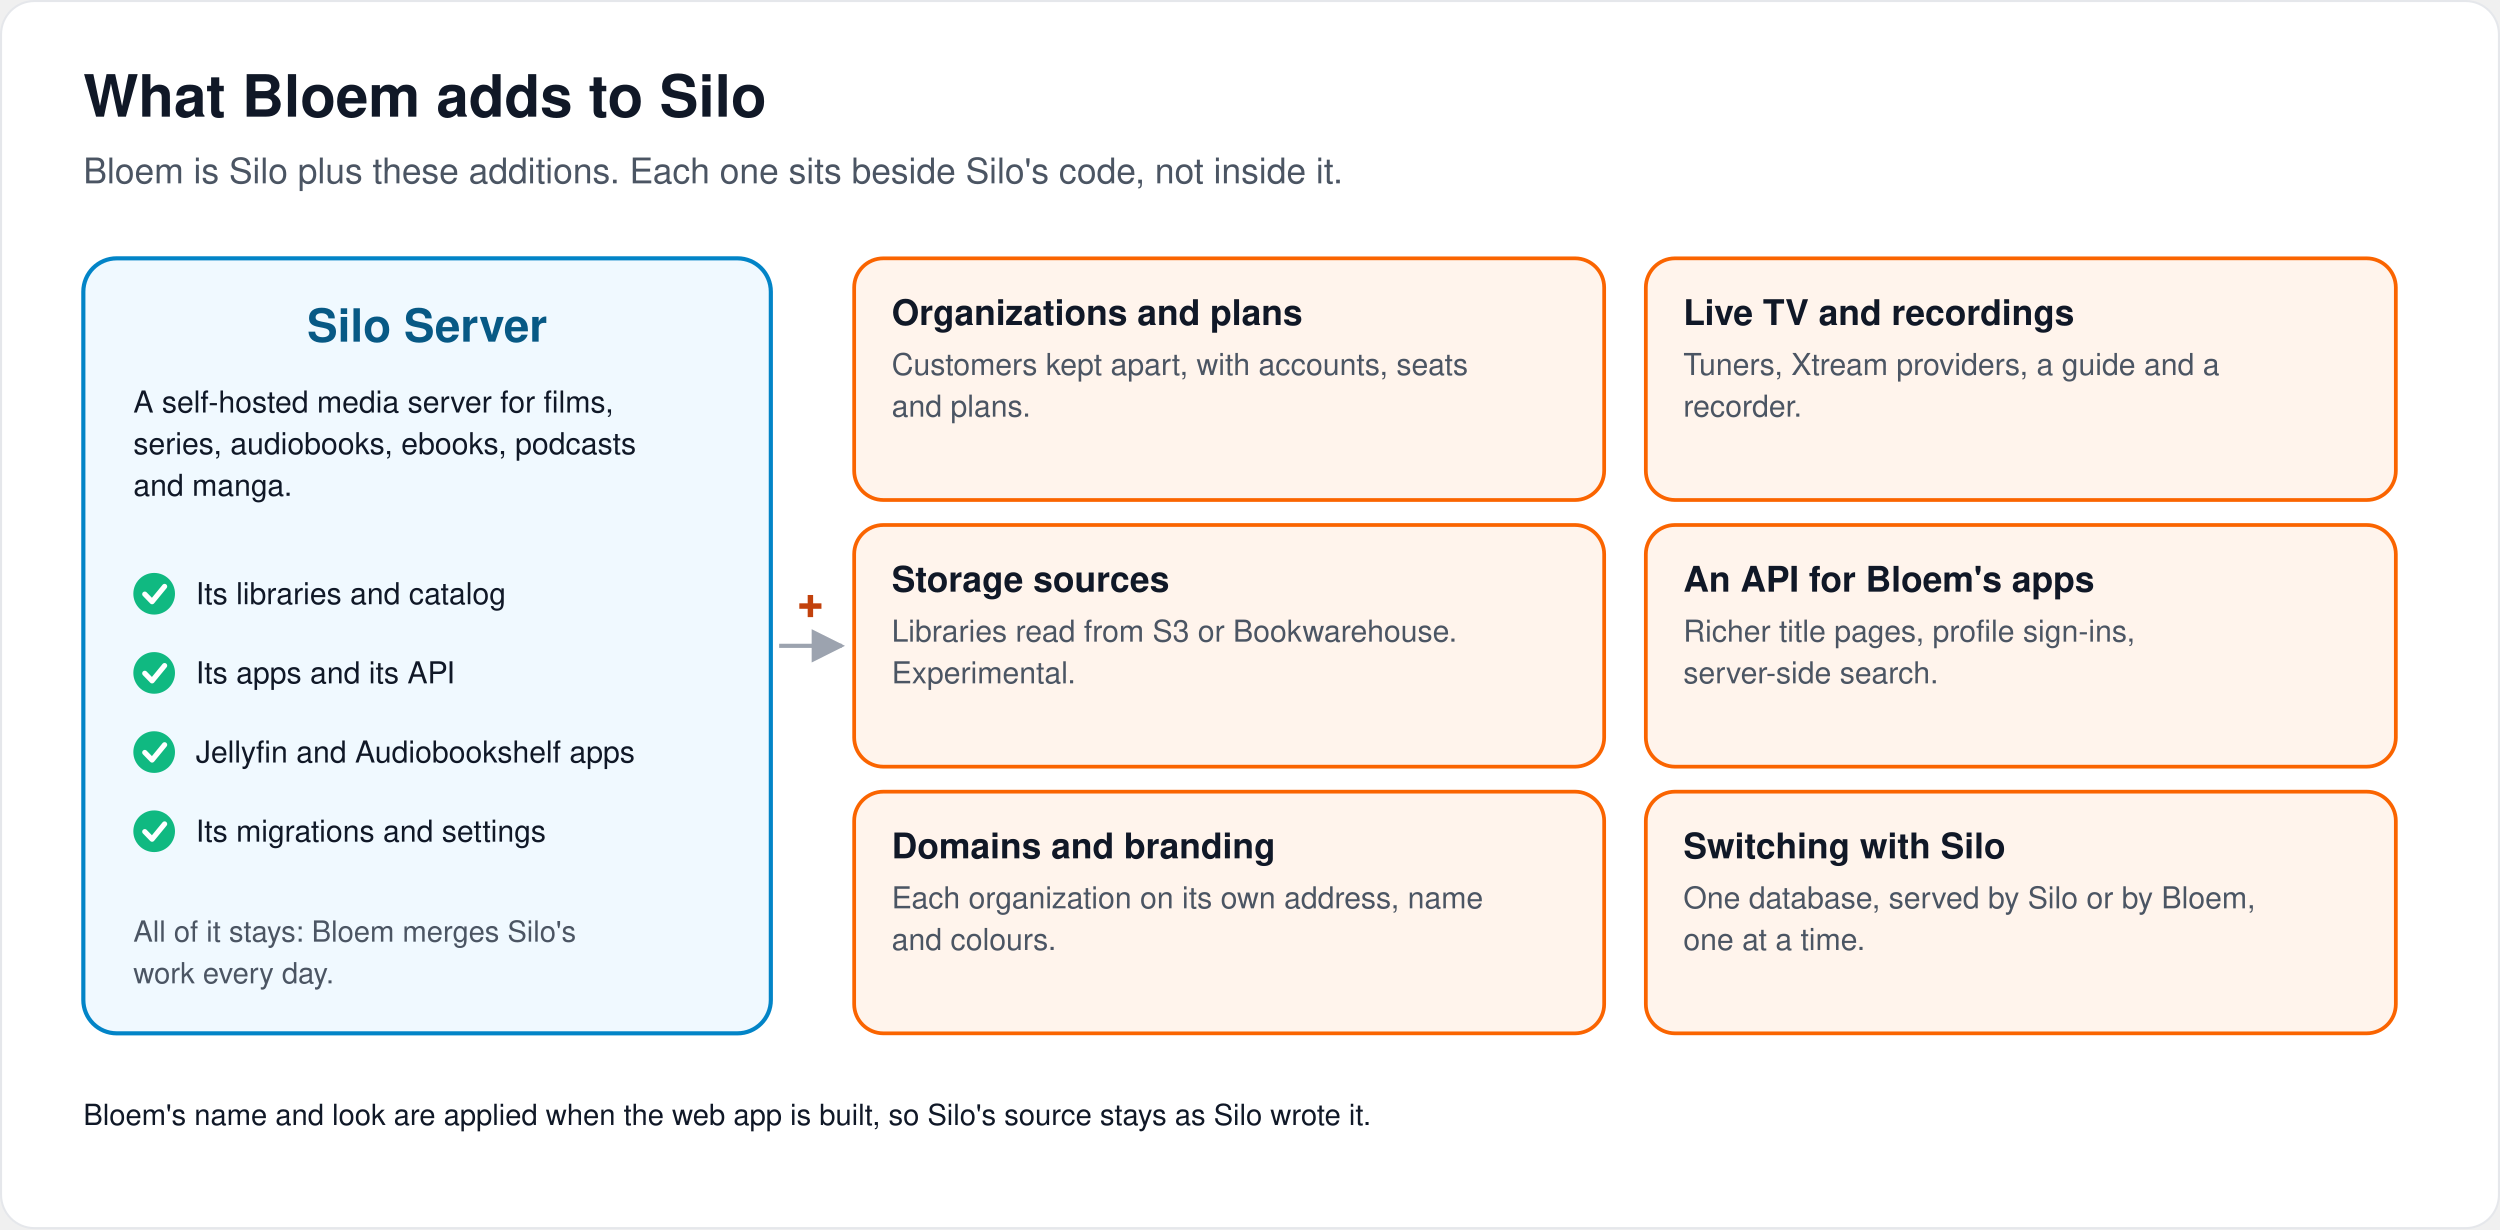
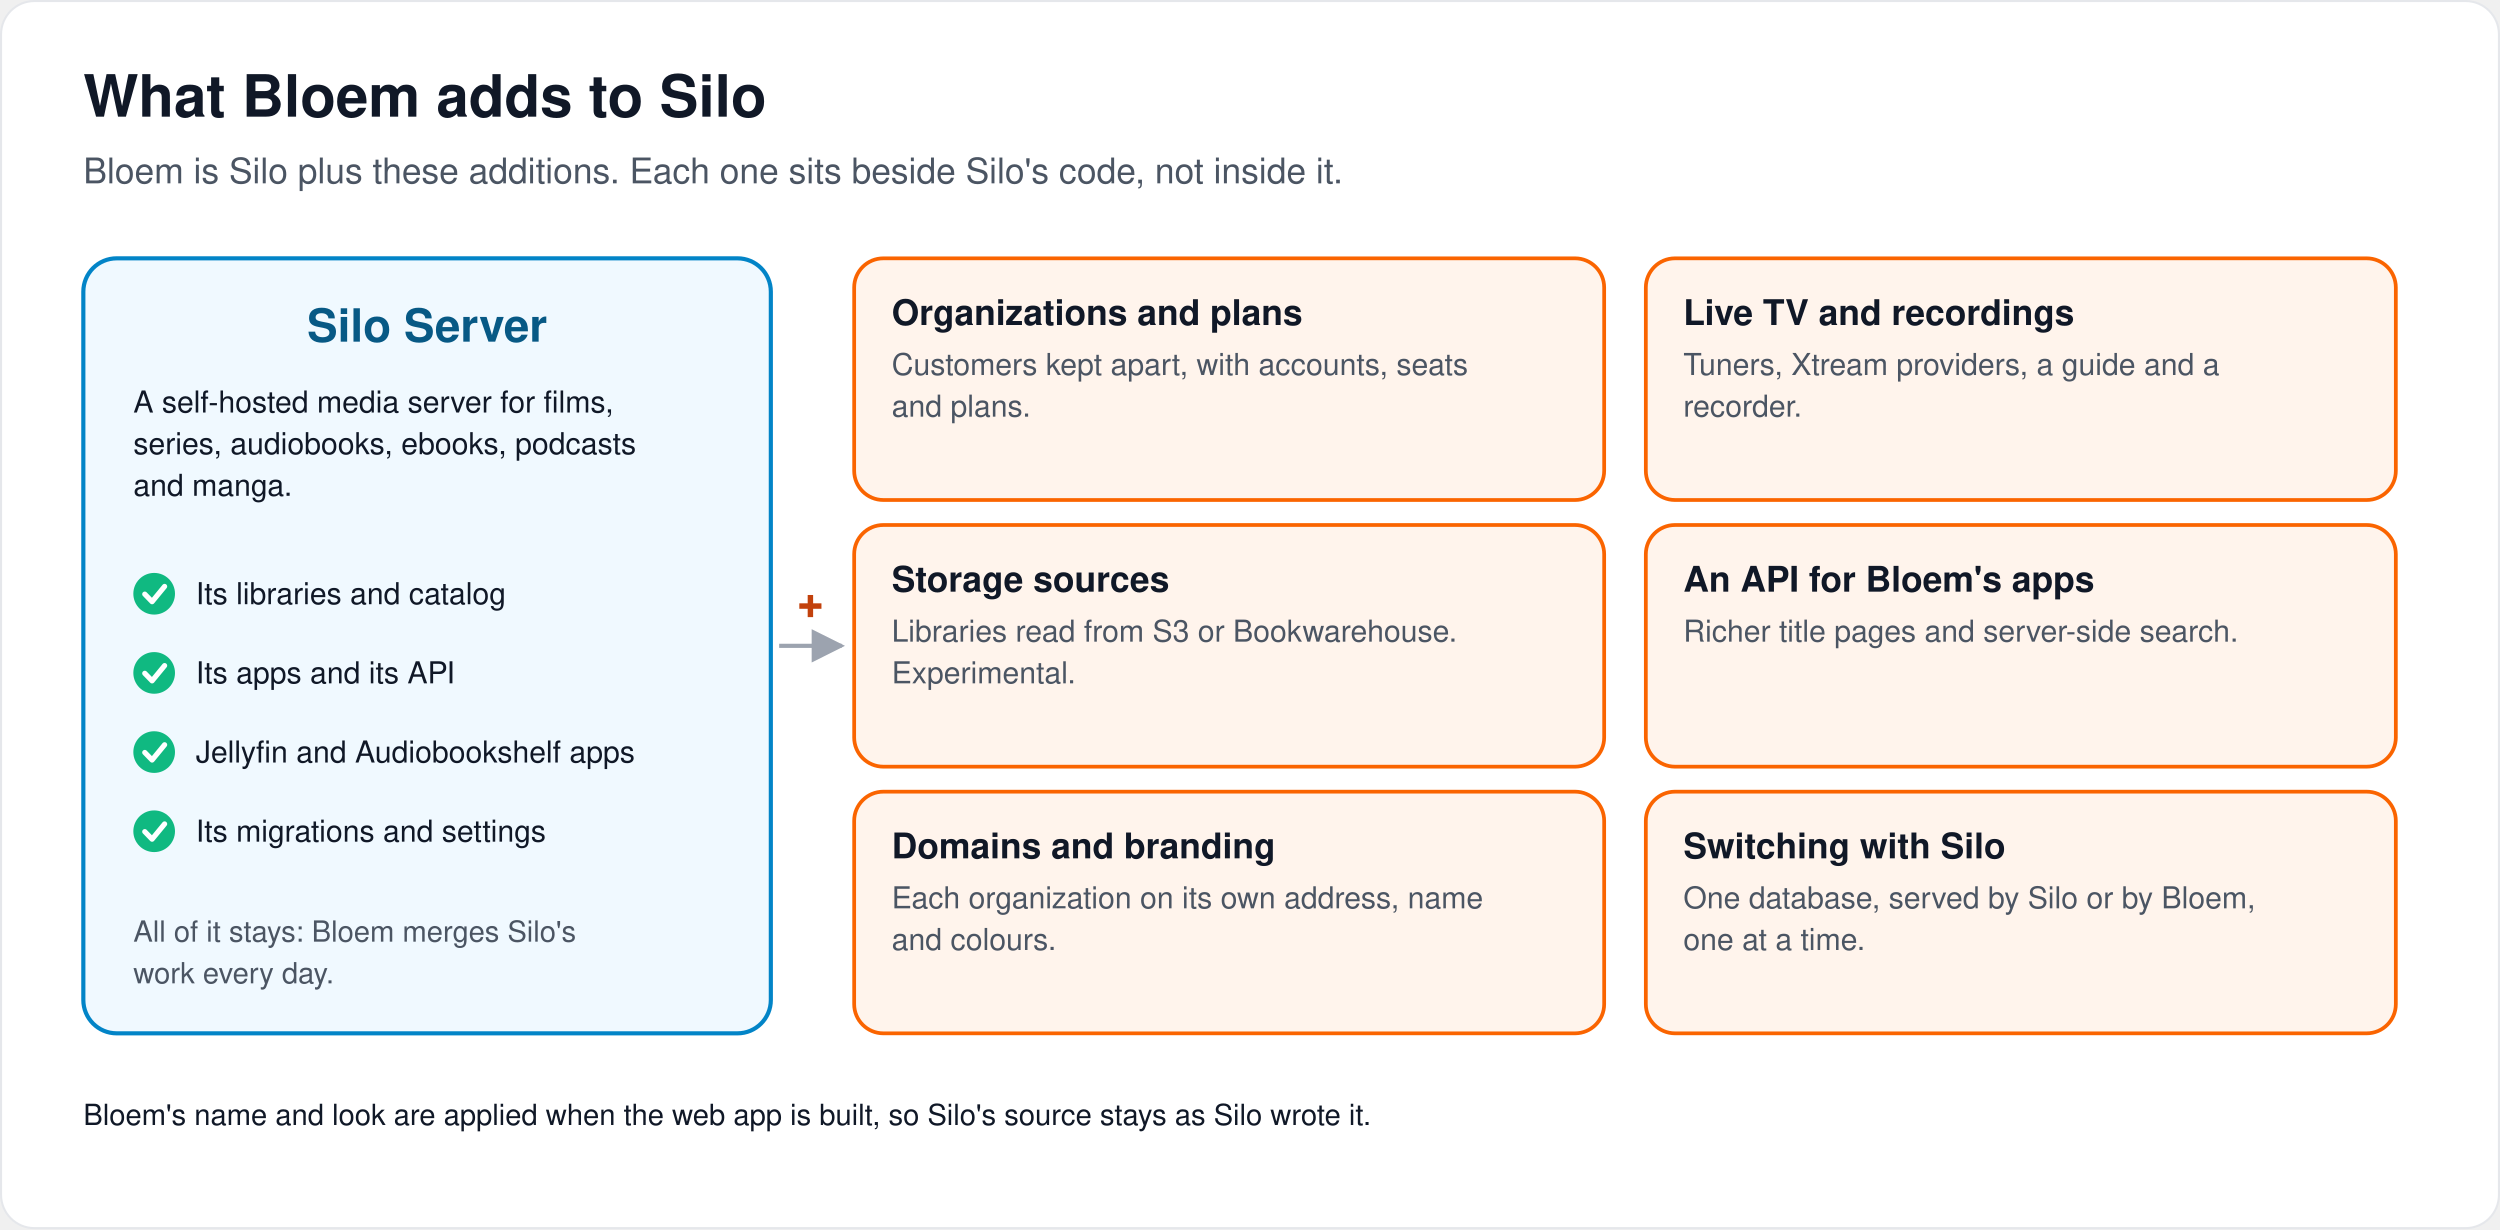
<svg xmlns="http://www.w3.org/2000/svg" width="1200" height="590" viewBox="0 0 1200 590" role="img" aria-labelledby="t d" font-family="'Segoe UI', 'Helvetica Neue', Helvetica, Arial, sans-serif">
  <defs>
    <marker id="arrow" viewBox="0 0 10 10" refX="9" refY="5" markerWidth="8" markerHeight="8" orient="auto-start-reverse">
      <path d="M0,0 L10,5 L0,10 z" fill="#9CA3AF" />
    </marker>
  </defs>
  <rect x="0.5" y="0.5" width="1199" height="589" rx="16" fill="#FFFFFF" stroke="#E5E7EB" />
  <text x="40" y="56" font-size="28" font-weight="700" fill="#101827" text-anchor="start">What Bloem adds to Silo</text>
  <text x="40" y="88" font-size="17" font-weight="normal" fill="#4B5563" text-anchor="start">Bloem is Silo plus these additions. Each one sits beside Silo's code, not inside it.</text>
  <rect x="40" y="124" width="330" height="372" rx="16" fill="#F0F9FF" stroke="#0284C7" stroke-width="2" />
  <text x="205" y="164" font-size="22" font-weight="700" fill="#075985" text-anchor="middle">Silo Server</text>
  <text x="64" y="198" font-size="14.5" font-weight="normal" fill="#101827" text-anchor="start">A self-hosted media server for films,</text>
  <text x="64" y="218" font-size="14.5" font-weight="normal" fill="#101827" text-anchor="start">series, audiobooks, ebooks, podcasts</text>
  <text x="64" y="238" font-size="14.5" font-weight="normal" fill="#101827" text-anchor="start">and manga.</text>
  <circle cx="74" cy="285" r="10" fill="#10B981" />
  <path d="M69.5,285.2 L73.0,288.8 L79.0,281.5" fill="none" stroke="#FFFFFF" stroke-width="2.5" stroke-linecap="round" stroke-linejoin="round" />
  <text x="94" y="290" font-size="14.5" font-weight="normal" fill="#101827" text-anchor="start">Its libraries and catalog</text>
  <circle cx="74" cy="323" r="10" fill="#10B981" />
  <path d="M69.5,323.2 L73.0,326.8 L79.0,319.5" fill="none" stroke="#FFFFFF" stroke-width="2.5" stroke-linecap="round" stroke-linejoin="round" />
  <text x="94" y="328" font-size="14.5" font-weight="normal" fill="#101827" text-anchor="start">Its apps and its API</text>
  <circle cx="74" cy="361" r="10" fill="#10B981" />
  <path d="M69.5,361.2 L73.0,364.8 L79.0,357.5" fill="none" stroke="#FFFFFF" stroke-width="2.5" stroke-linecap="round" stroke-linejoin="round" />
  <text x="94" y="366" font-size="14.5" font-weight="normal" fill="#101827" text-anchor="start">Jellyfin and Audiobookshelf apps</text>
  <circle cx="74" cy="399" r="10" fill="#10B981" />
  <path d="M69.5,399.2 L73.0,402.8 L79.0,395.5" fill="none" stroke="#FFFFFF" stroke-width="2.5" stroke-linecap="round" stroke-linejoin="round" />
  <text x="94" y="404" font-size="14.5" font-weight="normal" fill="#101827" text-anchor="start">Its migrations and settings</text>
  <text x="64" y="452" font-size="14" font-weight="normal" fill="#4B5563" text-anchor="start">All of it stays: Bloem merges Silo's</text>
  <text x="64" y="472" font-size="14" font-weight="normal" fill="#4B5563" text-anchor="start">work every day.</text>
  <line x1="374" y1="310" x2="404" y2="310" stroke="#9CA3AF" stroke-width="2" marker-end="url(#arrow)" />
  <text x="389" y="296" font-size="22" font-weight="700" fill="#C2410C" text-anchor="middle">+</text>
  <rect x="410" y="124" width="360" height="116" rx="14" fill="#FFF4EC" stroke="#FA6400" stroke-width="1.8" />
  <text x="428" y="156" font-size="17" font-weight="700" fill="#101827" text-anchor="start">Organizations and plans</text>
  <text x="428" y="180" font-size="14.5" font-weight="normal" fill="#4B5563" text-anchor="start">Customers kept apart, with accounts, seats</text>
  <text x="428" y="200" font-size="14.5" font-weight="normal" fill="#4B5563" text-anchor="start">and plans.</text>
  <rect x="790" y="124" width="360" height="116" rx="14" fill="#FFF4EC" stroke="#FA6400" stroke-width="1.8" />
  <text x="808" y="156" font-size="17" font-weight="700" fill="#101827" text-anchor="start">Live TV and recordings</text>
  <text x="808" y="180" font-size="14.5" font-weight="normal" fill="#4B5563" text-anchor="start">Tuners, Xtream providers, a guide and a</text>
  <text x="808" y="200" font-size="14.5" font-weight="normal" fill="#4B5563" text-anchor="start">recorder.</text>
  <rect x="410" y="252" width="360" height="116" rx="14" fill="#FFF4EC" stroke="#FA6400" stroke-width="1.8" />
  <text x="428" y="284" font-size="17" font-weight="700" fill="#101827" text-anchor="start">Storage sources</text>
  <text x="428" y="308" font-size="14.5" font-weight="normal" fill="#4B5563" text-anchor="start">Libraries read from S3 or Bookwarehouse.</text>
  <text x="428" y="328" font-size="14.5" font-weight="normal" fill="#4B5563" text-anchor="start">Experimental.</text>
  <rect x="790" y="252" width="360" height="116" rx="14" fill="#FFF4EC" stroke="#FA6400" stroke-width="1.8" />
  <text x="808" y="284" font-size="17" font-weight="700" fill="#101827" text-anchor="start">An API for Bloem's apps</text>
-   <text x="808" y="308" font-size="14.5" font-weight="normal" fill="#4B5563" text-anchor="start">Richer title pages, profile sign-ins,</text>
-   <text x="808" y="328" font-size="14.5" font-weight="normal" fill="#4B5563" text-anchor="start">server-side search.</text>
+   <text x="808" y="308" font-size="14.5" font-weight="normal" fill="#4B5563" text-anchor="start">Richer title pages and server-side search.</text>
  <rect x="410" y="380" width="360" height="116" rx="14" fill="#FFF4EC" stroke="#FA6400" stroke-width="1.8" />
  <text x="428" y="412" font-size="17" font-weight="700" fill="#101827" text-anchor="start">Domains and branding</text>
  <text x="428" y="436" font-size="14.5" font-weight="normal" fill="#4B5563" text-anchor="start">Each organization on its own address, name</text>
  <text x="428" y="456" font-size="14.5" font-weight="normal" fill="#4B5563" text-anchor="start">and colours.</text>
  <rect x="790" y="380" width="360" height="116" rx="14" fill="#FFF4EC" stroke="#FA6400" stroke-width="1.8" />
  <text x="808" y="412" font-size="17" font-weight="700" fill="#101827" text-anchor="start">Switching with Silo</text>
  <text x="808" y="436" font-size="14.5" font-weight="normal" fill="#4B5563" text-anchor="start">One database, served by Silo or by Bloem,</text>
  <text x="808" y="456" font-size="14.5" font-weight="normal" fill="#4B5563" text-anchor="start">one at a time.</text>
  <text x="40" y="540" font-size="14" font-weight="normal" fill="#101827" text-anchor="start">Bloem's name and look are applied when the web app is built, so Silo's source stays as Silo wrote it.</text>
</svg>
